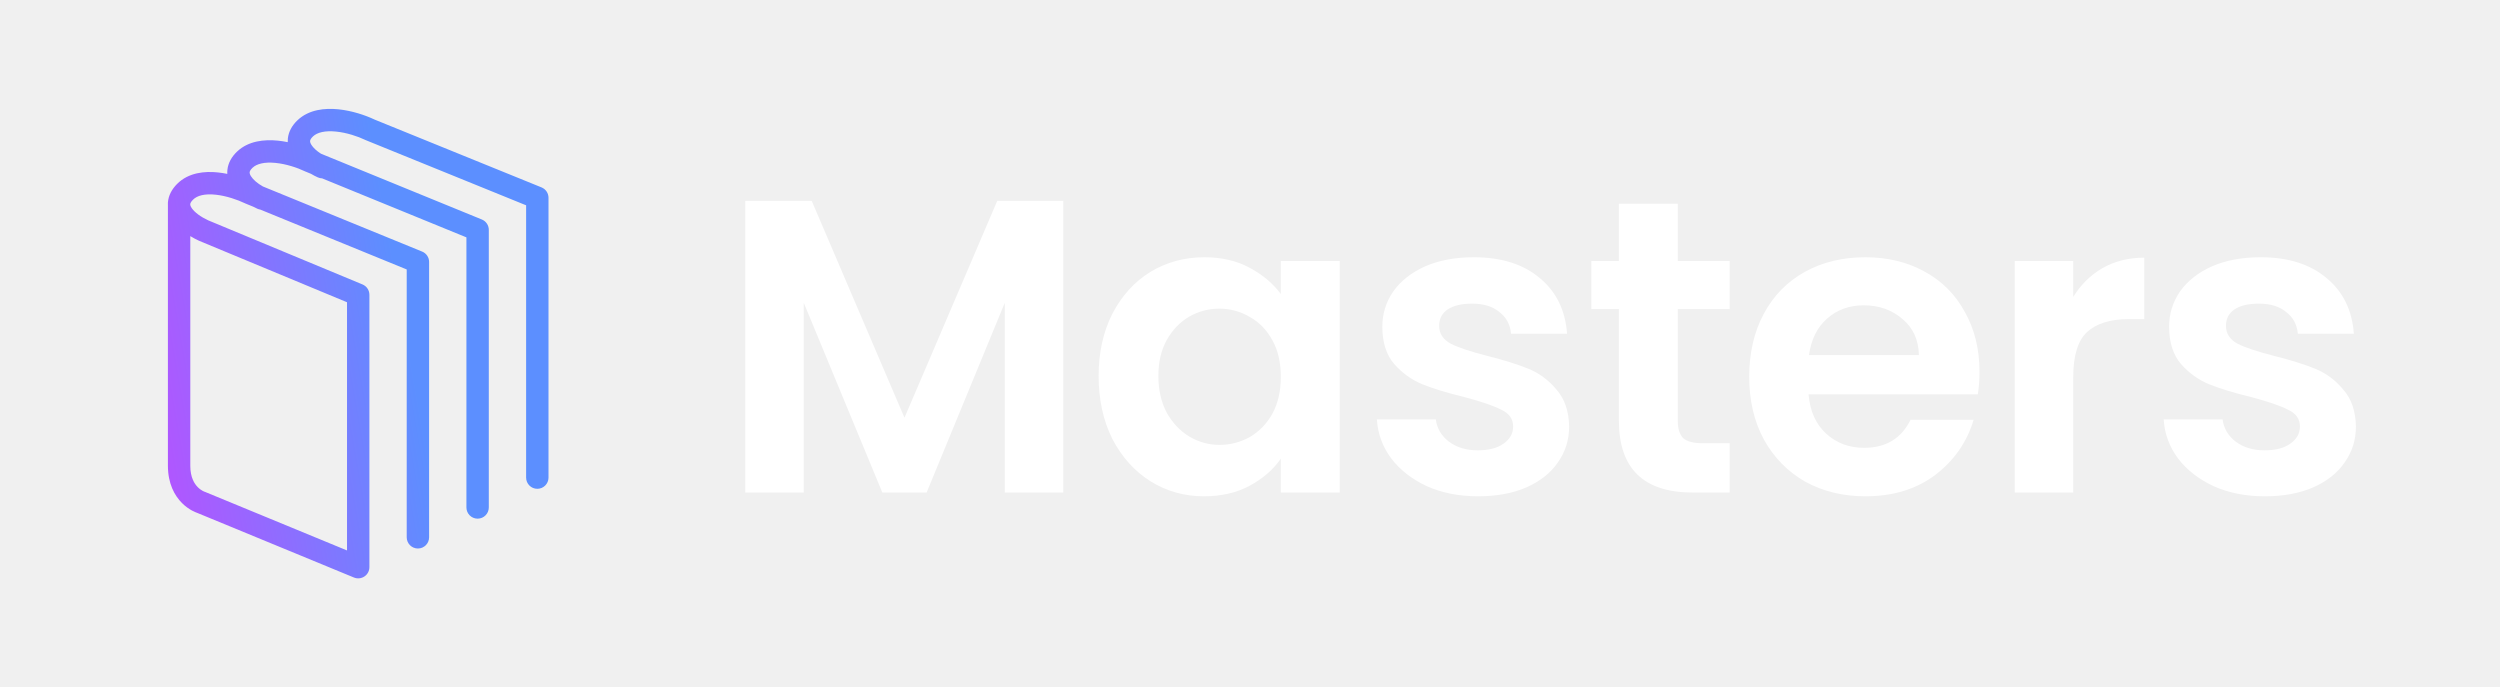
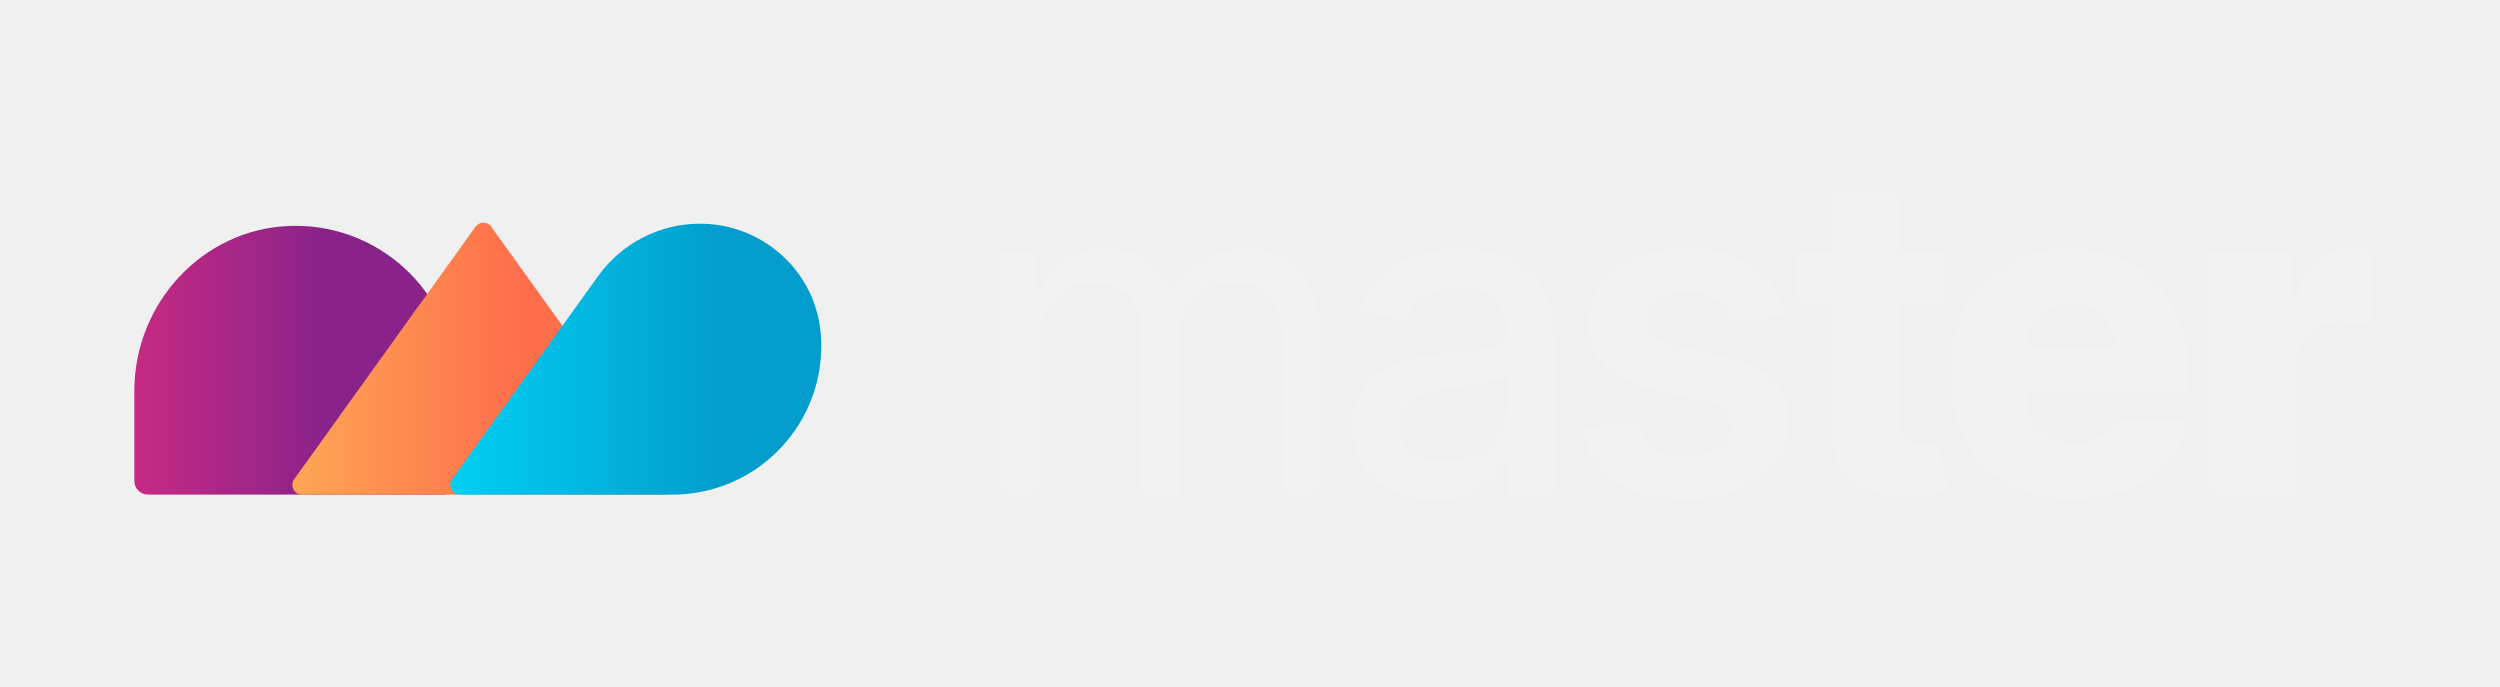
<svg xmlns="http://www.w3.org/2000/svg" width="335" height="92" viewBox="0 0 335 92" fill="none">
-   <rect width="335" height="92" fill="transparent" />
-   <path d="M142.48 26.912V66H134.64V40.576L124.168 66H118.232L107.704 40.576V66H99.864V26.912H108.768L121.2 55.976L133.632 26.912H142.48Z" fill="white" />
-   <path d="M147.215 50.376C147.215 47.24 147.831 44.459 149.063 42.032C150.333 39.605 152.031 37.739 154.159 36.432C156.325 35.125 158.733 34.472 161.383 34.472C163.698 34.472 165.714 34.939 167.431 35.872C169.186 36.805 170.586 37.981 171.631 39.4V34.976H179.527V66H171.631V61.464C170.623 62.92 169.223 64.133 167.431 65.104C165.677 66.037 163.642 66.504 161.327 66.504C158.714 66.504 156.325 65.832 154.159 64.488C152.031 63.144 150.333 61.259 149.063 58.832C147.831 56.368 147.215 53.549 147.215 50.376ZM171.631 50.488C171.631 48.584 171.258 46.96 170.511 45.616C169.765 44.235 168.757 43.189 167.487 42.48C166.218 41.733 164.855 41.36 163.399 41.36C161.943 41.36 160.599 41.715 159.367 42.424C158.135 43.133 157.127 44.179 156.343 45.56C155.597 46.904 155.223 48.509 155.223 50.376C155.223 52.243 155.597 53.885 156.343 55.304C157.127 56.685 158.135 57.749 159.367 58.496C160.637 59.243 161.981 59.616 163.399 59.616C164.855 59.616 166.218 59.261 167.487 58.552C168.757 57.805 169.765 56.76 170.511 55.416C171.258 54.035 171.631 52.392 171.631 50.488Z" fill="white" />
-   <path d="M198.056 66.504C195.518 66.504 193.24 66.056 191.224 65.16C189.208 64.227 187.603 62.976 186.408 61.408C185.251 59.84 184.616 58.104 184.504 56.2H192.4C192.55 57.395 193.128 58.384 194.136 59.168C195.182 59.952 196.47 60.344 198 60.344C199.494 60.344 200.651 60.045 201.472 59.448C202.331 58.851 202.76 58.085 202.76 57.152C202.76 56.144 202.238 55.397 201.192 54.912C200.184 54.389 198.56 53.829 196.32 53.232C194.006 52.672 192.102 52.093 190.608 51.496C189.152 50.899 187.883 49.984 186.8 48.752C185.755 47.52 185.232 45.859 185.232 43.768C185.232 42.051 185.718 40.483 186.688 39.064C187.696 37.645 189.115 36.525 190.944 35.704C192.811 34.883 194.995 34.472 197.496 34.472C201.192 34.472 204.142 35.405 206.344 37.272C208.547 39.101 209.76 41.584 209.984 44.72H202.48C202.368 43.488 201.846 42.517 200.912 41.808C200.016 41.061 198.803 40.688 197.272 40.688C195.854 40.688 194.752 40.949 193.968 41.472C193.222 41.995 192.848 42.723 192.848 43.656C192.848 44.701 193.371 45.504 194.416 46.064C195.462 46.587 197.086 47.128 199.288 47.688C201.528 48.248 203.376 48.827 204.832 49.424C206.288 50.021 207.539 50.955 208.584 52.224C209.667 53.456 210.227 55.099 210.264 57.152C210.264 58.944 209.76 60.549 208.752 61.968C207.782 63.387 206.363 64.507 204.496 65.328C202.667 66.112 200.52 66.504 198.056 66.504Z" fill="white" />
-   <path d="M224.828 41.416V56.424C224.828 57.469 225.071 58.235 225.556 58.72C226.079 59.168 226.937 59.392 228.132 59.392H231.772V66H226.844C220.236 66 216.932 62.789 216.932 56.368V41.416H213.236V34.976H216.932V27.304H224.828V34.976H231.772V41.416H224.828Z" fill="white" />
-   <path d="M265.251 49.816C265.251 50.936 265.176 51.944 265.027 52.84H242.347C242.534 55.08 243.318 56.835 244.699 58.104C246.08 59.373 247.779 60.008 249.795 60.008C252.707 60.008 254.779 58.757 256.011 56.256H264.467C263.571 59.243 261.854 61.707 259.315 63.648C256.776 65.552 253.659 66.504 249.963 66.504C246.976 66.504 244.288 65.851 241.899 64.544C239.547 63.2 237.699 61.315 236.355 58.888C235.048 56.461 234.395 53.661 234.395 50.488C234.395 47.277 235.048 44.459 236.355 42.032C237.662 39.605 239.491 37.739 241.843 36.432C244.195 35.125 246.902 34.472 249.963 34.472C252.912 34.472 255.544 35.107 257.859 36.376C260.211 37.645 262.022 39.456 263.291 41.808C264.598 44.123 265.251 46.792 265.251 49.816ZM257.131 47.576C257.094 45.56 256.366 43.955 254.947 42.76C253.528 41.528 251.792 40.912 249.739 40.912C247.798 40.912 246.155 41.509 244.811 42.704C243.504 43.861 242.702 45.485 242.403 47.576H257.131Z" fill="white" />
-   <path d="M277.813 39.792C278.821 38.149 280.128 36.861 281.733 35.928C283.376 34.995 285.243 34.528 287.333 34.528V42.76H285.261C282.797 42.76 280.931 43.339 279.661 44.496C278.429 45.653 277.813 47.669 277.813 50.544V66H269.973V34.976H277.813V39.792Z" fill="white" />
-   <path d="M303.486 66.504C300.947 66.504 298.67 66.056 296.654 65.16C294.638 64.227 293.033 62.976 291.838 61.408C290.681 59.84 290.046 58.104 289.934 56.2H297.83C297.979 57.395 298.558 58.384 299.566 59.168C300.611 59.952 301.899 60.344 303.43 60.344C304.923 60.344 306.081 60.045 306.902 59.448C307.761 58.851 308.19 58.085 308.19 57.152C308.19 56.144 307.667 55.397 306.622 54.912C305.614 54.389 303.99 53.829 301.75 53.232C299.435 52.672 297.531 52.093 296.038 51.496C294.582 50.899 293.313 49.984 292.23 48.752C291.185 47.52 290.662 45.859 290.662 43.768C290.662 42.051 291.147 40.483 292.118 39.064C293.126 37.645 294.545 36.525 296.374 35.704C298.241 34.883 300.425 34.472 302.926 34.472C306.622 34.472 309.571 35.405 311.774 37.272C313.977 39.101 315.19 41.584 315.414 44.72H307.91C307.798 43.488 307.275 42.517 306.342 41.808C305.446 41.061 304.233 40.688 302.702 40.688C301.283 40.688 300.182 40.949 299.398 41.472C298.651 41.995 298.278 42.723 298.278 43.656C298.278 44.701 298.801 45.504 299.846 46.064C300.891 46.587 302.515 47.128 304.718 47.688C306.958 48.248 308.806 48.827 310.262 49.424C311.718 50.021 312.969 50.955 314.014 52.224C315.097 53.456 315.657 55.099 315.694 57.152C315.694 58.944 315.19 60.549 314.182 61.968C313.211 63.387 311.793 64.507 309.926 65.328C308.097 66.112 305.95 66.504 303.486 66.504Z" fill="white" />
-   <path fill-rule="evenodd" clip-rule="evenodd" d="M45.026 17.63C43.553 17.483 42.508 17.74 41.934 18.286C41.61 18.596 41.564 18.797 41.555 18.878C41.545 18.971 41.561 19.136 41.719 19.396C41.962 19.795 42.428 20.227 43.014 20.599L64.568 29.412C65.132 29.642 65.5 30.191 65.5 30.8V68C65.5 68.828 64.828 69.5 64 69.5C63.172 69.5 62.5 68.828 62.5 68V31.807L43.161 23.9C42.966 23.895 42.768 23.852 42.579 23.765C42.277 23.628 41.967 23.468 41.658 23.285L40.932 22.988C40.905 22.977 40.879 22.966 40.853 22.953C39.827 22.462 38.345 21.972 36.926 21.83C35.453 21.683 34.408 21.94 33.834 22.486C33.51 22.796 33.464 22.997 33.455 23.078C33.445 23.171 33.461 23.336 33.619 23.596C33.904 24.064 34.498 24.578 35.232 24.988L56.568 33.712C57.132 33.942 57.5 34.491 57.5 35.1V72C57.5 72.828 56.828 73.5 56 73.5C55.172 73.5 54.5 72.828 54.5 72V36.107L34.877 28.084C34.743 28.064 34.609 28.025 34.479 27.965C34.304 27.886 34.126 27.798 33.946 27.703L32.932 27.288C32.905 27.277 32.879 27.266 32.853 27.253C31.812 26.755 30.328 26.244 28.914 26.091C27.451 25.934 26.429 26.192 25.861 26.761C25.548 27.073 25.501 27.271 25.493 27.351C25.497 27.393 25.499 27.436 25.5 27.48C25.518 27.573 25.566 27.703 25.683 27.877C26.069 28.452 26.919 29.076 27.899 29.525L48.575 38.115C49.135 38.347 49.5 38.894 49.5 39.5V76C49.5 76.501 49.25 76.968 48.834 77.246C48.418 77.525 47.891 77.578 47.428 77.387L26.371 68.704L26.364 68.702C26.322 68.687 26.27 68.667 26.208 68.642C26.084 68.591 25.922 68.518 25.734 68.417C25.36 68.214 24.873 67.894 24.389 67.411C23.391 66.412 22.5 64.809 22.5 62.4V27.647C22.488 27.486 22.487 27.321 22.499 27.152C22.566 26.206 23.02 25.359 23.739 24.639C25.271 23.108 27.449 22.916 29.236 23.109C29.646 23.153 30.055 23.219 30.457 23.302C30.448 23.123 30.453 22.94 30.473 22.753C30.573 21.828 31.04 21.004 31.765 20.314C33.292 18.86 35.447 18.667 37.224 18.845C37.671 18.89 38.117 18.96 38.555 19.049C38.549 18.887 38.554 18.722 38.573 18.553C38.673 17.628 39.14 16.804 39.865 16.114C41.392 14.66 43.547 14.467 45.324 14.645C47.135 14.826 48.933 15.424 50.205 16.027L72.564 25.11C73.13 25.34 73.5 25.89 73.5 26.5V64C73.5 64.828 72.828 65.5 72 65.5C71.171 65.5 70.5 64.828 70.5 64V27.51L49.035 18.79C49.008 18.778 48.98 18.766 48.953 18.753C47.927 18.262 46.445 17.772 45.026 17.63ZM25.5 62.4V31.641C25.898 31.884 26.3 32.093 26.679 32.266C26.694 32.272 26.709 32.279 26.724 32.285L46.5 40.501V73.759L27.472 65.913C27.438 65.899 27.403 65.886 27.368 65.875C27.364 65.873 27.355 65.87 27.343 65.865C27.308 65.851 27.244 65.823 27.16 65.777C26.99 65.686 26.752 65.531 26.511 65.289C26.059 64.838 25.5 63.991 25.5 62.4Z" fill="url(#paint0_linear)" />
+   <path d="M134.184 66.234V33.776H139.001V38.848H139.424C140.1 37.114 141.191 35.766 142.698 34.801C144.207 33.836 146.017 33.353 148.13 33.353C150.271 33.353 152.057 33.836 153.487 34.801C154.917 35.766 156.034 37.114 156.836 38.848H157.174C158.005 37.171 159.253 35.837 160.914 34.843C162.577 33.849 164.57 33.353 166.895 33.353C169.796 33.353 172.171 34.259 174.016 36.069C175.862 37.879 176.784 40.693 176.784 44.511V66.234H171.798V44.511C171.798 42.117 171.141 40.405 169.832 39.376C168.523 38.348 166.979 37.834 165.204 37.834C162.922 37.834 161.154 38.521 159.9 39.894C158.647 41.268 158.019 43.004 158.019 45.103V66.234H152.948V44.003C152.948 42.159 152.349 40.668 151.153 39.535C149.954 38.401 148.412 37.834 146.524 37.834C145.227 37.834 144.02 38.179 142.899 38.868C141.779 39.559 140.878 40.514 140.195 41.732C139.513 42.951 139.17 44.356 139.17 45.949V66.234H134.184Z" fill="#F2F2F2" />
+   <path d="M193.552 61.881C195.299 61.881 196.796 61.536 198.042 60.846C199.29 60.156 200.24 59.251 200.895 58.13C201.55 57.01 201.878 55.81 201.878 54.528V50.343C201.652 50.568 201.22 50.777 200.578 50.966C199.937 51.157 199.208 51.319 198.391 51.453C197.575 51.587 196.778 51.707 196.004 51.812C195.229 51.918 194.581 52.006 194.059 52.076C192.834 52.231 191.718 52.492 190.709 52.859C189.703 53.225 188.899 53.749 188.301 54.431C187.702 55.116 187.403 56.022 187.403 57.147C187.403 58.712 187.98 59.891 189.136 60.687C190.29 61.484 191.763 61.881 193.552 61.881ZM192.179 66.953C190.121 66.953 188.263 66.569 186.599 65.802C184.937 65.033 183.624 63.917 182.659 62.452C181.693 60.987 181.211 59.191 181.211 57.063C181.211 55.233 181.563 53.724 182.269 52.541C182.972 51.358 183.924 50.421 185.121 49.731C186.317 49.04 187.656 48.519 189.136 48.167C190.614 47.815 192.122 47.547 193.658 47.364C195.601 47.139 197.179 46.952 198.391 46.803C199.603 46.656 200.483 46.413 201.032 46.075C201.582 45.737 201.856 45.187 201.856 44.427V44.279C201.856 42.434 201.339 41.003 200.304 39.988C199.268 38.975 197.729 38.468 195.687 38.468C193.56 38.468 191.886 38.937 190.667 39.872C189.449 40.81 188.608 41.849 188.142 42.99L182.205 41.638C182.908 39.665 183.941 38.069 185.3 36.851C186.66 35.632 188.226 34.745 190.002 34.188C191.776 33.633 193.644 33.353 195.601 33.353C196.898 33.353 198.274 33.505 199.734 33.808C201.191 34.111 202.557 34.664 203.833 35.467C205.107 36.27 206.153 37.415 206.972 38.901C207.788 40.388 208.197 42.314 208.197 44.681V66.235H202.026V61.797H201.772C201.363 62.615 200.75 63.416 199.933 64.205C199.116 64.996 198.068 65.649 196.785 66.171C195.503 66.692 193.968 66.953 192.179 66.953Z" fill="#F2F2F2" />
+   <path d="M239.102 42.354L232.129 43.116C231.931 42.412 231.591 41.748 231.105 41.128C230.618 40.509 229.966 40.008 229.149 39.629C228.333 39.248 227.331 39.058 226.148 39.058C224.556 39.058 223.222 39.403 222.144 40.093C221.068 40.784 220.535 41.678 220.549 42.778C220.535 43.721 220.884 44.489 221.595 45.08C222.306 45.672 223.487 46.158 225.134 46.539L230.671 47.721C233.742 48.385 236.028 49.433 237.528 50.87C239.029 52.307 239.785 54.188 239.8 56.513C239.785 58.555 239.191 60.355 238.014 61.912C236.837 63.468 235.208 64.683 233.123 65.557C231.037 66.431 228.642 66.867 225.937 66.867C221.964 66.867 218.767 66.032 216.344 64.363C213.921 62.694 212.477 60.366 212.012 57.379L219.471 56.661C219.809 58.127 220.529 59.232 221.626 59.978C222.725 60.725 224.155 61.098 225.916 61.098C227.734 61.098 229.195 60.725 230.302 59.978C231.407 59.232 231.96 58.309 231.96 57.209C231.96 56.28 231.605 55.512 230.893 54.906C230.181 54.301 229.079 53.836 227.586 53.511L222.049 52.349C218.936 51.702 216.632 50.606 215.138 49.064C213.646 47.52 212.906 45.567 212.92 43.2C212.906 41.2 213.452 39.462 214.558 37.99C215.664 36.519 217.206 35.378 219.185 34.568C221.165 33.757 223.451 33.352 226.043 33.352C229.847 33.352 232.843 34.162 235.035 35.783C237.225 37.403 238.581 39.593 239.102 42.354Z" fill="#F2F2F2" />
+   <path d="M245.391 25.999H254.393V56.259C254.393 57.09 254.521 57.734 254.774 58.191C255.027 58.651 255.383 58.97 255.841 59.154C256.299 59.338 256.83 59.428 257.436 59.428C257.859 59.428 258.282 59.391 258.703 59.312C259.127 59.235 259.451 59.175 259.677 59.132L261.092 65.831C260.64 65.973 260.006 66.138 259.19 66.328C258.374 66.518 257.38 66.635 256.211 66.677C254.041 66.761 252.143 66.472 250.516 65.811C248.888 65.148 247.623 64.119 246.722 62.725C245.82 61.33 245.377 59.569 245.391 57.442V25.999ZM260.5 40.536H240.953V33.775H260.5V40.536Z" fill="#F2F2F2" />
+   <path d="M277.745 66.848C274.348 66.848 271.422 66.175 268.964 64.829C266.505 63.484 264.618 61.562 263.301 59.061C261.983 56.56 261.324 53.584 261.324 50.132C261.324 46.779 261.986 43.846 263.312 41.331C264.635 38.816 266.502 36.859 268.91 35.457C271.32 34.055 274.159 33.353 277.427 33.353C279.738 33.353 281.851 33.713 283.766 34.431C285.683 35.151 287.338 36.214 288.732 37.623C290.127 39.031 291.212 40.768 291.987 42.832C292.761 44.896 293.149 47.259 293.149 49.922V52.499H264.939V46.498H283.534C283.52 45.4 283.258 44.42 282.752 43.56C282.245 42.701 281.551 42.028 280.671 41.543C279.791 41.056 278.78 40.813 277.639 40.813C276.483 40.813 275.447 41.071 274.532 41.585C273.616 42.098 272.891 42.796 272.355 43.676C271.82 44.557 271.538 45.554 271.51 46.667V52.775C271.51 54.098 271.772 55.257 272.291 56.25C272.813 57.243 273.552 58.014 274.511 58.564C275.468 59.114 276.609 59.388 277.935 59.388C278.849 59.388 279.681 59.262 280.427 59.008C281.175 58.754 281.816 58.381 282.351 57.888C282.886 57.395 283.288 56.789 283.556 56.071L293.043 56.345C292.648 58.473 291.785 60.321 290.455 61.892C289.123 63.463 287.38 64.682 285.225 65.548C283.069 66.415 280.576 66.848 277.745 66.848Z" fill="#F2F2F2" />
+   <path d="M296.023 66.234V33.776H307.35V39.947H307.69C308.282 37.664 309.22 35.995 310.509 34.938C311.8 33.882 313.309 33.353 315.042 33.353C315.549 33.353 316.052 33.392 316.553 33.469C317.053 33.547 317.536 33.657 318.001 33.798V43.75C317.423 43.553 316.711 43.406 315.866 43.306C315.021 43.208 314.295 43.159 313.691 43.159C312.549 43.159 311.525 43.415 310.616 43.93C309.706 44.445 308.992 45.162 308.469 46.086C307.949 47.008 307.69 48.09 307.69 49.33V66.234H296.023Z" fill="#F2F2F2" />
+   <path d="M38.822 30.275C27.111 30.691 18 40.667 18 52.384V64.436C18 65.456 18.826 66.281 19.845 66.281H59.37C60.389 66.281 61.214 65.456 61.214 64.436V51.869C61.214 39.935 51.54 30.262 39.607 30.261C39.346 30.261 39.084 30.267 38.822 30.275Z" fill="url(#paint0_linear)" />
+   <path d="M63.711 30.39L39.42 64.211C38.798 65.076 39.416 66.281 40.482 66.281H89.063C90.129 66.281 90.748 65.076 90.126 64.211L65.834 30.39C65.573 30.027 65.173 29.845 64.772 29.845C64.372 29.845 63.971 30.027 63.711 30.39Z" fill="url(#paint1_linear)" />
+   <path d="M80.165 36.973L60.593 64.201C59.969 65.07 60.589 66.281 61.66 66.281H90.11C101.124 66.281 110.053 57.352 110.053 46.339C110.053 46.186 110.052 46.033 110.049 45.881C109.922 40.298 107.216 35.84 103.352 33.055C100.458 30.971 97.115 29.975 93.796 29.975C88.585 29.975 83.433 32.428 80.165 36.973Z" fill="url(#paint2_linear)" />
  <defs>
-     <linearGradient id="paint0_linear" x1="10.449" y1="36.166" x2="51.745" y2="28.884" gradientUnits="userSpaceOnUse">
-       <stop stop-color="#C14BFF" />
-       <stop offset="1" stop-color="#5C8FFF" />
+     <linearGradient id="paint0_linear" x1="18" y1="48.271" x2="61.215" y2="48.271" gradientUnits="userSpaceOnUse">
+       <stop stop-color="#C72A83" />
+       <stop offset="0.594" stop-color="#89238A" />
+       <stop offset="1" stop-color="#89238A" />
+     </linearGradient>
+     <linearGradient id="paint1_linear" x1="39.172" y1="48.063" x2="90.374" y2="48.063" gradientUnits="userSpaceOnUse">
+       <stop stop-color="#FEA654" />
+       <stop offset="0.594" stop-color="#FE6E4B" />
+       <stop offset="1" stop-color="#FE6E4B" />
+     </linearGradient>
+     <linearGradient id="paint2_linear" x1="60.343" y1="48.128" x2="110.053" y2="48.128" gradientUnits="userSpaceOnUse">
+       <stop stop-color="#02CFF3" />
+       <stop offset="0.737" stop-color="#029DCC" />
+       <stop offset="1" stop-color="#029DCC" />
    </linearGradient>
  </defs>
</svg>
